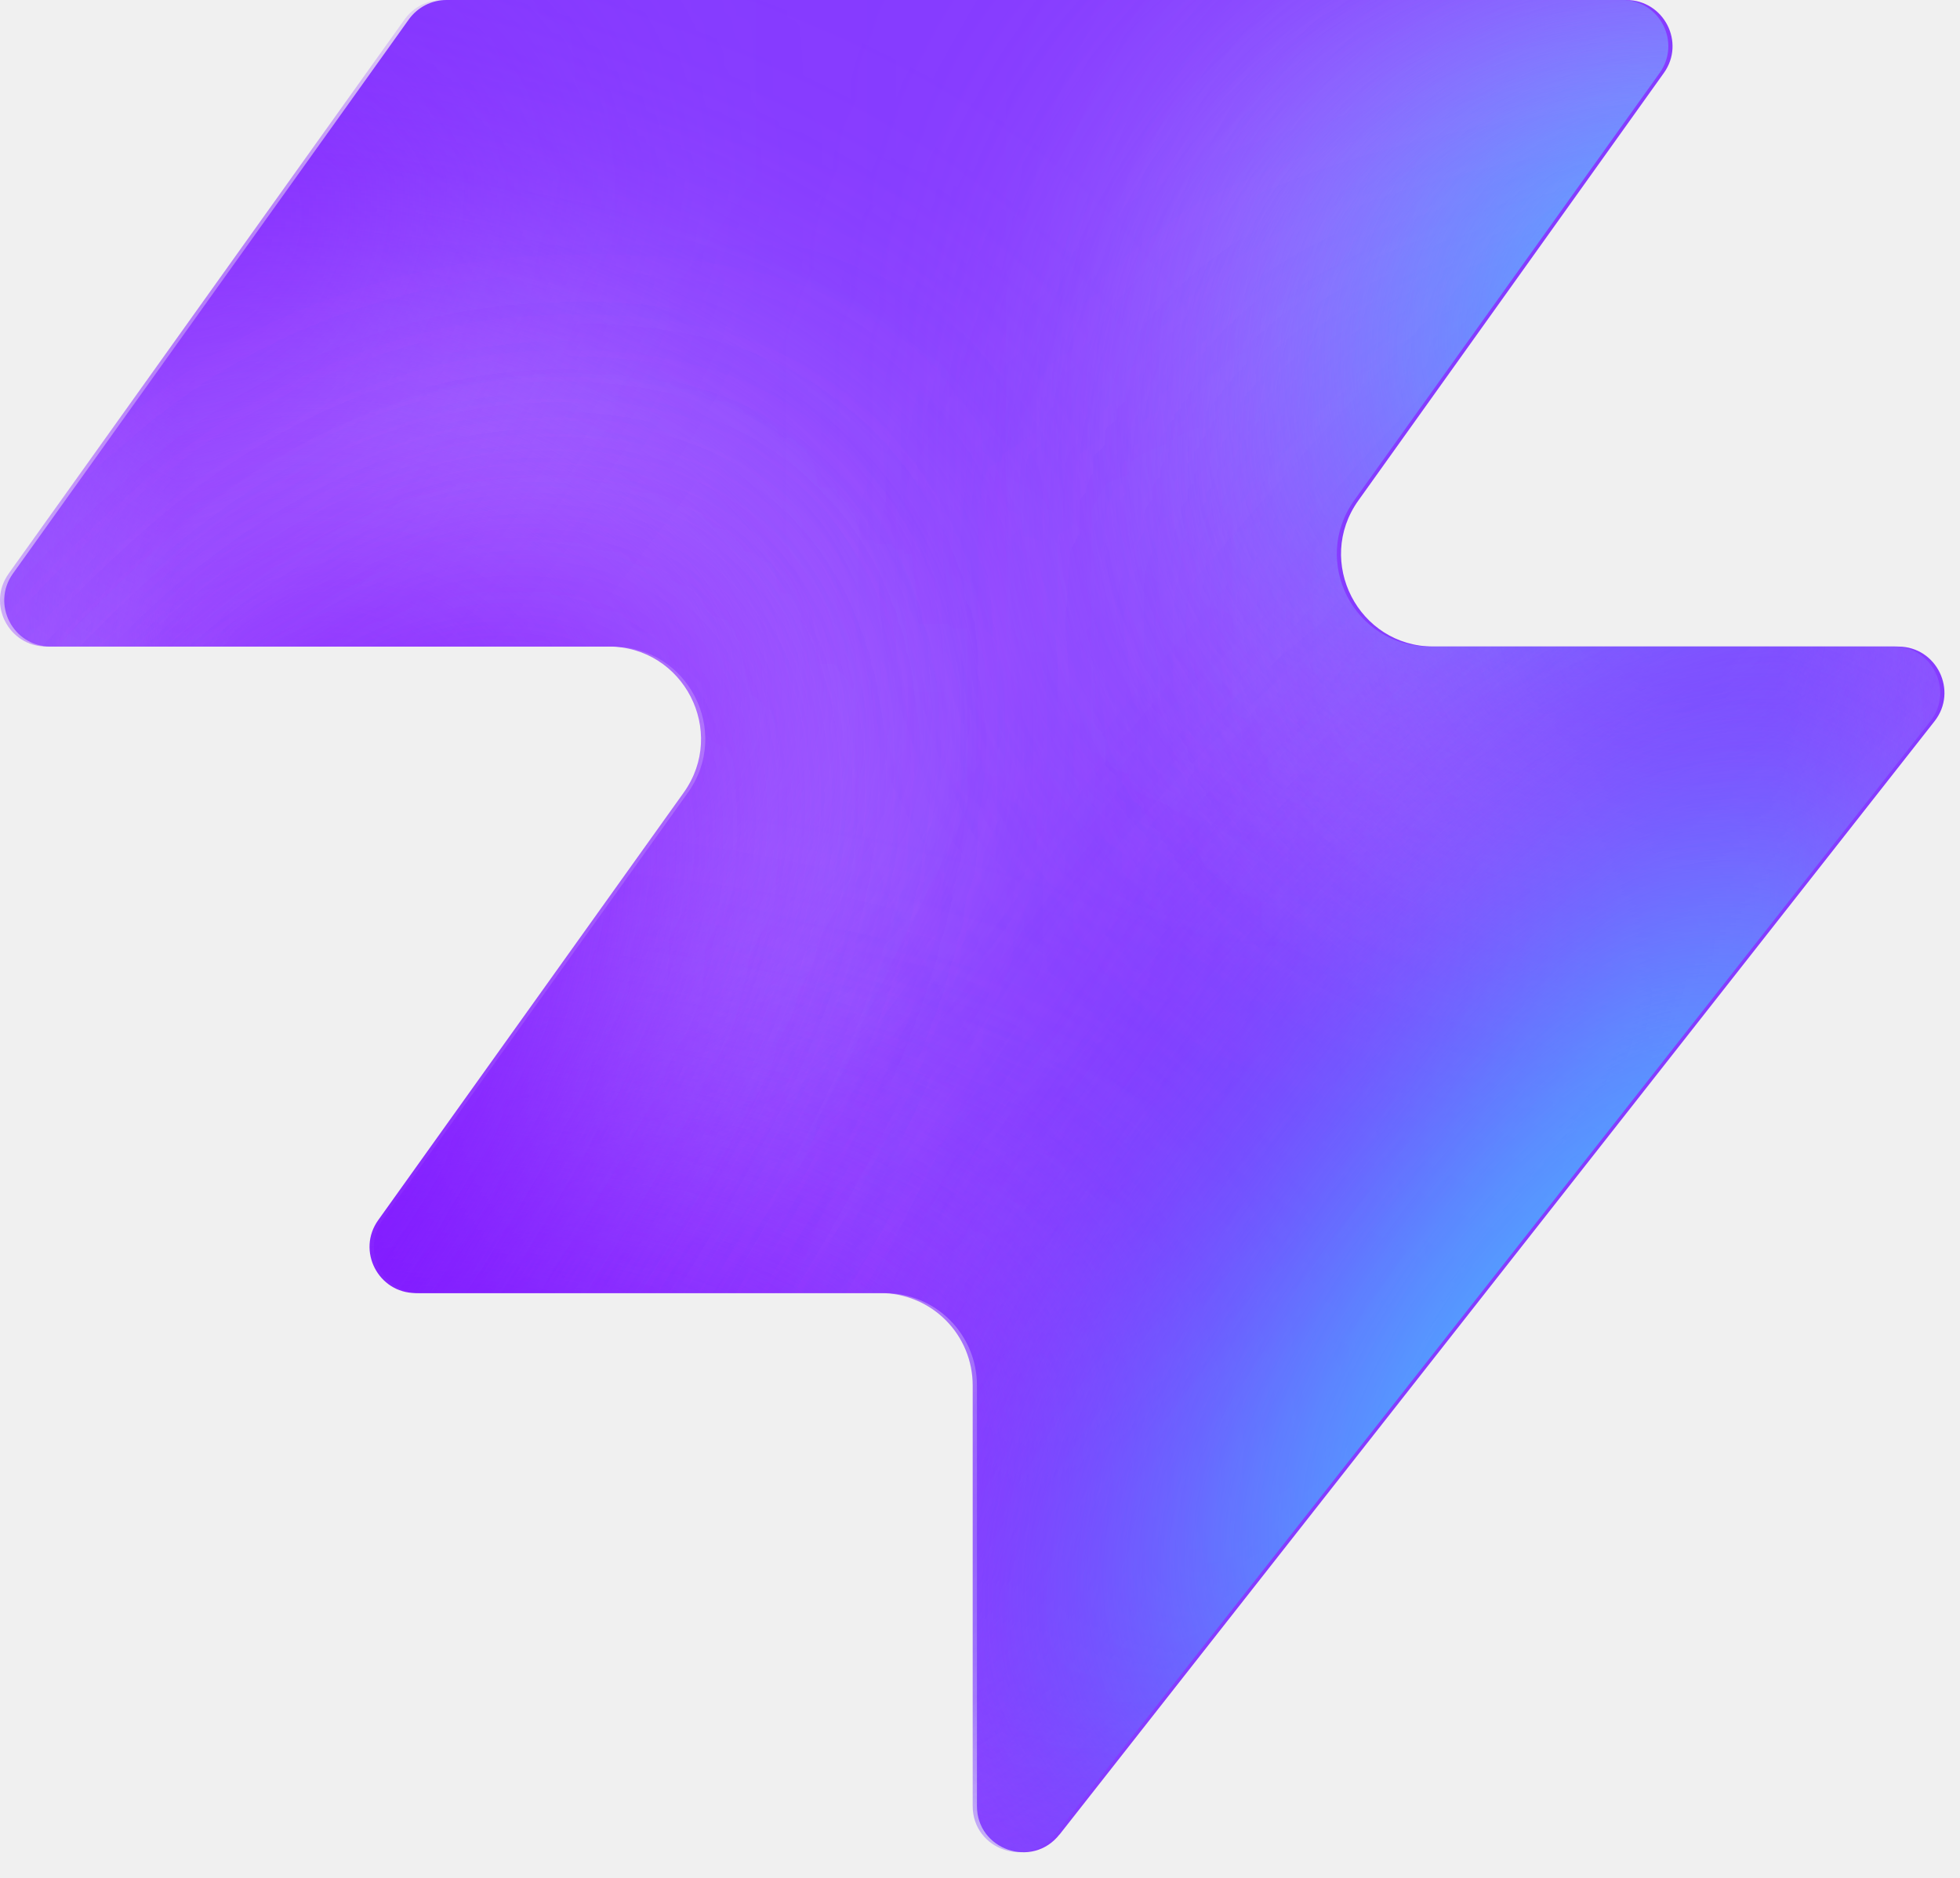
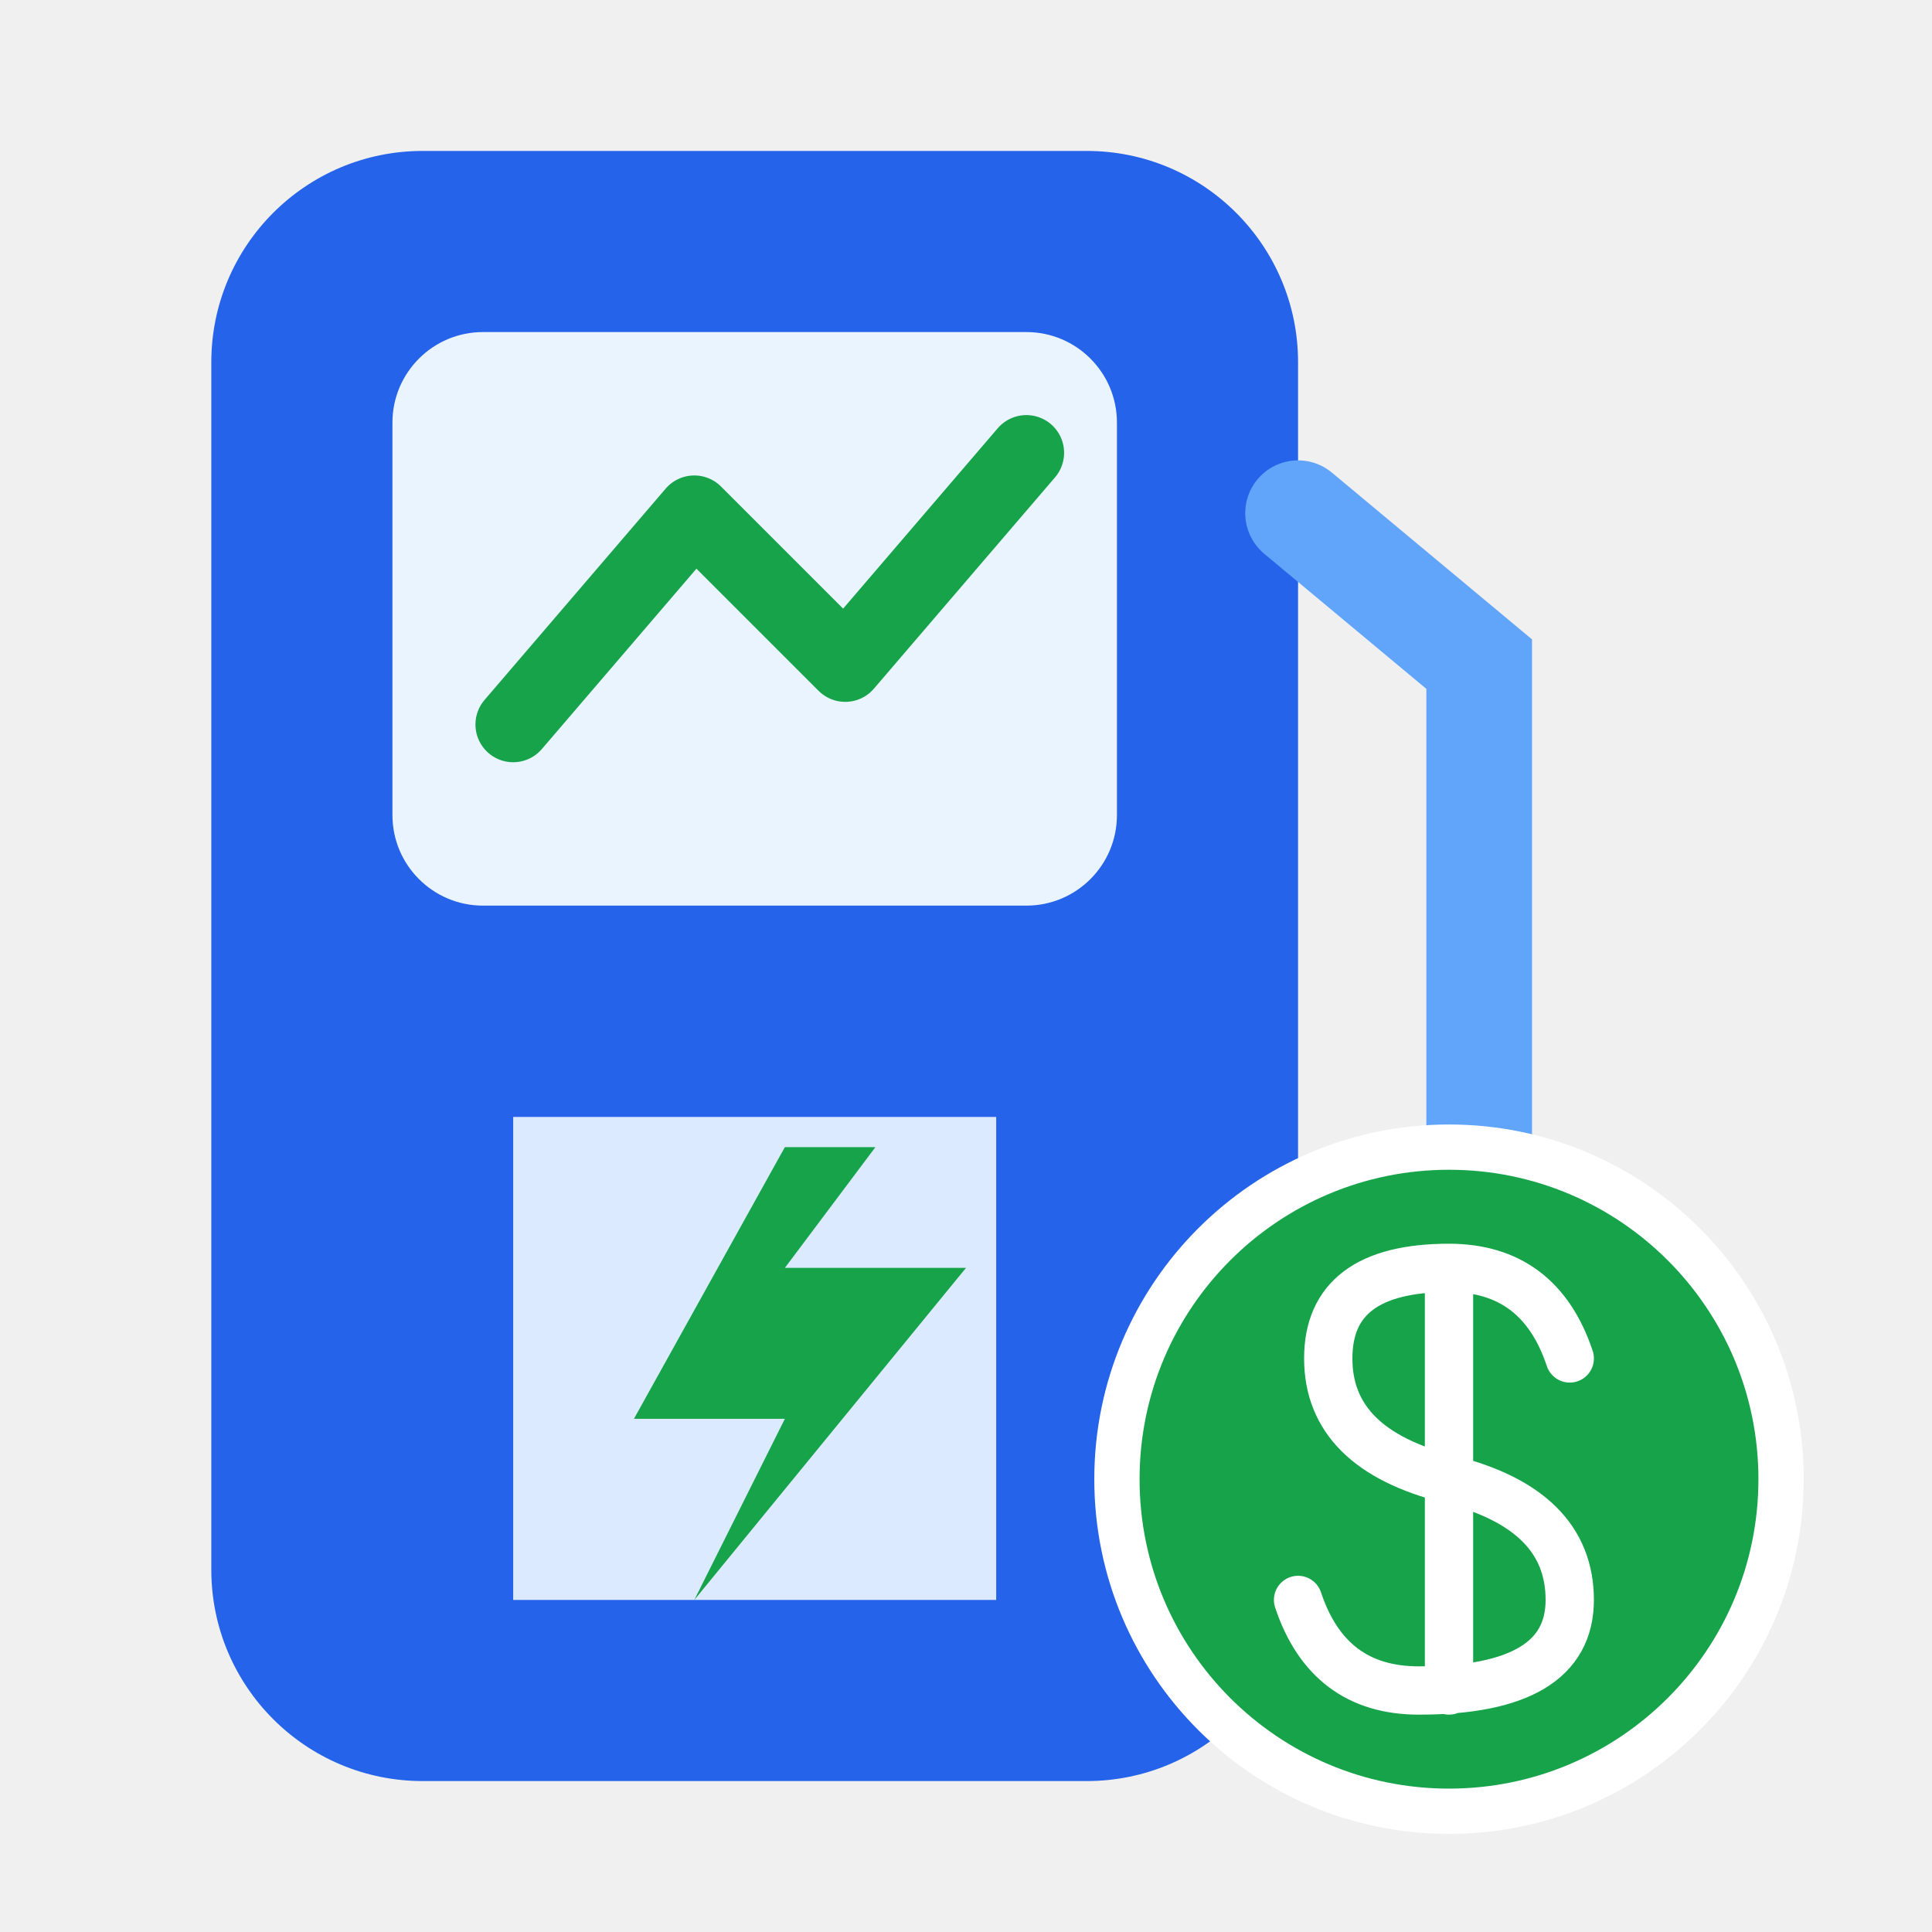
- <svg xmlns="http://www.w3.org/2000/svg" width="48" height="46" fill="none" viewBox="0 0 48 46">
-   <path fill="#863bff" d="M25.946 44.938c-.664.845-2.021.375-2.021-.698V33.937a2.26 2.26 0 0 0-2.262-2.262H10.287c-.92 0-1.456-1.04-.92-1.788l7.48-10.471c1.07-1.497 0-3.578-1.842-3.578H1.237c-.92 0-1.456-1.04-.92-1.788L10.013.474c.214-.297.556-.474.92-.474h28.894c.92 0 1.456 1.04.92 1.788l-7.48 10.471c-1.07 1.498 0 3.579 1.842 3.579h11.377c.943 0 1.473 1.088.89 1.83L25.947 44.94z" style="fill:#863bff;fill:color(display-p3 .525 .23 1);fill-opacity:1" />
-   <mask id="a" width="48" height="46" x="0" y="0" maskUnits="userSpaceOnUse" style="mask-type:alpha">
-     <path fill="#000" d="M25.842 44.938c-.664.844-2.021.375-2.021-.698V33.937a2.26 2.26 0 0 0-2.262-2.262H10.183c-.92 0-1.456-1.04-.92-1.788l7.48-10.471c1.07-1.498 0-3.579-1.842-3.579H1.133c-.92 0-1.456-1.04-.92-1.787L9.91.473c.214-.297.556-.474.92-.474h28.894c.92 0 1.456 1.04.92 1.788l-7.48 10.471c-1.07 1.498 0 3.578 1.842 3.578h11.377c.943 0 1.473 1.088.89 1.832L25.843 44.94z" style="fill:#000;fill-opacity:1" />
-   </mask>
-   <g mask="url(#a)">
-     <g filter="url(#b)">
-       <ellipse cx="5.508" cy="14.704" fill="#ede6ff" rx="5.508" ry="14.704" style="fill:#ede6ff;fill:color(display-p3 .927 .903 1);fill-opacity:1" transform="matrix(.00324 1 1 -.00324 -4.47 31.516)" />
-     </g>
-     <g filter="url(#c)">
-       <ellipse cx="10.399" cy="29.851" fill="#ede6ff" rx="10.399" ry="29.851" style="fill:#ede6ff;fill:color(display-p3 .927 .903 1);fill-opacity:1" transform="matrix(.00324 1 1 -.00324 -39.328 7.883)" />
-     </g>
-     <g filter="url(#d)">
-       <ellipse cx="5.508" cy="30.487" fill="#7e14ff" rx="5.508" ry="30.487" style="fill:#7e14ff;fill:color(display-p3 .492 .077 1);fill-opacity:1" transform="rotate(89.814 -25.913 -14.639)scale(1 -1)" />
-     </g>
-     <g filter="url(#e)">
-       <ellipse cx="5.508" cy="30.599" fill="#7e14ff" rx="5.508" ry="30.599" style="fill:#7e14ff;fill:color(display-p3 .492 .077 1);fill-opacity:1" transform="rotate(89.814 -32.644 -3.334)scale(1 -1)" />
-     </g>
-     <g filter="url(#f)">
-       <ellipse cx="5.508" cy="30.599" fill="#7e14ff" rx="5.508" ry="30.599" style="fill:#7e14ff;fill:color(display-p3 .492 .077 1);fill-opacity:1" transform="matrix(.00324 1 1 -.00324 -34.34 30.47)" />
-     </g>
-     <g filter="url(#g)">
-       <ellipse cx="14.072" cy="22.078" fill="#ede6ff" rx="14.072" ry="22.078" style="fill:#ede6ff;fill:color(display-p3 .927 .903 1);fill-opacity:1" transform="rotate(93.35 24.506 48.493)scale(-1 1)" />
-     </g>
-     <g filter="url(#h)">
-       <ellipse cx="3.47" cy="21.501" fill="#7e14ff" rx="3.47" ry="21.501" style="fill:#7e14ff;fill:color(display-p3 .492 .077 1);fill-opacity:1" transform="rotate(89.009 28.708 47.59)scale(-1 1)" />
-     </g>
-     <g filter="url(#i)">
-       <ellipse cx="3.47" cy="21.501" fill="#7e14ff" rx="3.47" ry="21.501" style="fill:#7e14ff;fill:color(display-p3 .492 .077 1);fill-opacity:1" transform="rotate(89.009 28.708 47.59)scale(-1 1)" />
-     </g>
-     <g filter="url(#j)">
-       <ellipse cx=".387" cy="8.972" fill="#7e14ff" rx="4.407" ry="29.108" style="fill:#7e14ff;fill:color(display-p3 .492 .077 1);fill-opacity:1" transform="rotate(39.51 .387 8.972)" />
-     </g>
-     <g filter="url(#k)">
-       <ellipse cx="47.523" cy="-6.092" fill="#7e14ff" rx="4.407" ry="29.108" style="fill:#7e14ff;fill:color(display-p3 .492 .077 1);fill-opacity:1" transform="rotate(37.892 47.523 -6.092)" />
-     </g>
-     <g filter="url(#l)">
-       <ellipse cx="41.412" cy="6.333" fill="#47bfff" rx="5.971" ry="9.665" style="fill:#47bfff;fill:color(display-p3 .28 .748 1);fill-opacity:1" transform="rotate(37.892 41.412 6.333)" />
-     </g>
-     <g filter="url(#m)">
-       <ellipse cx="-1.879" cy="38.332" fill="#7e14ff" rx="4.407" ry="29.108" style="fill:#7e14ff;fill:color(display-p3 .492 .077 1);fill-opacity:1" transform="rotate(37.892 -1.88 38.332)" />
-     </g>
-     <g filter="url(#n)">
-       <ellipse cx="-1.879" cy="38.332" fill="#7e14ff" rx="4.407" ry="29.108" style="fill:#7e14ff;fill:color(display-p3 .492 .077 1);fill-opacity:1" transform="rotate(37.892 -1.88 38.332)" />
-     </g>
-     <g filter="url(#o)">
-       <ellipse cx="35.651" cy="29.907" fill="#7e14ff" rx="4.407" ry="29.108" style="fill:#7e14ff;fill:color(display-p3 .492 .077 1);fill-opacity:1" transform="rotate(37.892 35.651 29.907)" />
-     </g>
-     <g filter="url(#p)">
-       <ellipse cx="38.418" cy="32.4" fill="#47bfff" rx="5.971" ry="15.297" style="fill:#47bfff;fill:color(display-p3 .28 .748 1);fill-opacity:1" transform="rotate(37.892 38.418 32.4)" />
-     </g>
-   </g>
-   <defs>
-     <filter id="b" width="60.045" height="41.654" x="-19.77" y="16.149" color-interpolation-filters="sRGB" filterUnits="userSpaceOnUse">
-       <feFlood flood-opacity="0" result="BackgroundImageFix" />
-       <feBlend in="SourceGraphic" in2="BackgroundImageFix" result="shape" />
-       <feGaussianBlur result="effect1_foregroundBlur_2002_17158" stdDeviation="7.659" />
-     </filter>
-     <filter id="c" width="90.34" height="51.437" x="-54.613" y="-7.533" color-interpolation-filters="sRGB" filterUnits="userSpaceOnUse">
-       <feFlood flood-opacity="0" result="BackgroundImageFix" />
-       <feBlend in="SourceGraphic" in2="BackgroundImageFix" result="shape" />
-       <feGaussianBlur result="effect1_foregroundBlur_2002_17158" stdDeviation="7.659" />
-     </filter>
-     <filter id="d" width="79.355" height="29.4" x="-49.64" y="2.03" color-interpolation-filters="sRGB" filterUnits="userSpaceOnUse">
-       <feFlood flood-opacity="0" result="BackgroundImageFix" />
-       <feBlend in="SourceGraphic" in2="BackgroundImageFix" result="shape" />
-       <feGaussianBlur result="effect1_foregroundBlur_2002_17158" stdDeviation="4.596" />
-     </filter>
-     <filter id="e" width="79.579" height="29.4" x="-45.045" y="20.029" color-interpolation-filters="sRGB" filterUnits="userSpaceOnUse">
-       <feFlood flood-opacity="0" result="BackgroundImageFix" />
-       <feBlend in="SourceGraphic" in2="BackgroundImageFix" result="shape" />
-       <feGaussianBlur result="effect1_foregroundBlur_2002_17158" stdDeviation="4.596" />
-     </filter>
-     <filter id="f" width="79.579" height="29.4" x="-43.513" y="21.178" color-interpolation-filters="sRGB" filterUnits="userSpaceOnUse">
-       <feFlood flood-opacity="0" result="BackgroundImageFix" />
-       <feBlend in="SourceGraphic" in2="BackgroundImageFix" result="shape" />
-       <feGaussianBlur result="effect1_foregroundBlur_2002_17158" stdDeviation="4.596" />
-     </filter>
-     <filter id="g" width="74.749" height="58.852" x="15.756" y="-17.901" color-interpolation-filters="sRGB" filterUnits="userSpaceOnUse">
-       <feFlood flood-opacity="0" result="BackgroundImageFix" />
-       <feBlend in="SourceGraphic" in2="BackgroundImageFix" result="shape" />
-       <feGaussianBlur result="effect1_foregroundBlur_2002_17158" stdDeviation="7.659" />
-     </filter>
-     <filter id="h" width="61.377" height="25.362" x="23.548" y="2.284" color-interpolation-filters="sRGB" filterUnits="userSpaceOnUse">
-       <feFlood flood-opacity="0" result="BackgroundImageFix" />
-       <feBlend in="SourceGraphic" in2="BackgroundImageFix" result="shape" />
-       <feGaussianBlur result="effect1_foregroundBlur_2002_17158" stdDeviation="4.596" />
-     </filter>
-     <filter id="i" width="61.377" height="25.362" x="23.548" y="2.284" color-interpolation-filters="sRGB" filterUnits="userSpaceOnUse">
-       <feFlood flood-opacity="0" result="BackgroundImageFix" />
-       <feBlend in="SourceGraphic" in2="BackgroundImageFix" result="shape" />
-       <feGaussianBlur result="effect1_foregroundBlur_2002_17158" stdDeviation="4.596" />
-     </filter>
-     <filter id="j" width="56.045" height="63.649" x="-27.636" y="-22.853" color-interpolation-filters="sRGB" filterUnits="userSpaceOnUse">
-       <feFlood flood-opacity="0" result="BackgroundImageFix" />
-       <feBlend in="SourceGraphic" in2="BackgroundImageFix" result="shape" />
-       <feGaussianBlur result="effect1_foregroundBlur_2002_17158" stdDeviation="4.596" />
-     </filter>
-     <filter id="k" width="54.814" height="64.646" x="20.116" y="-38.415" color-interpolation-filters="sRGB" filterUnits="userSpaceOnUse">
-       <feFlood flood-opacity="0" result="BackgroundImageFix" />
-       <feBlend in="SourceGraphic" in2="BackgroundImageFix" result="shape" />
-       <feGaussianBlur result="effect1_foregroundBlur_2002_17158" stdDeviation="4.596" />
-     </filter>
-     <filter id="l" width="33.541" height="35.313" x="24.641" y="-11.323" color-interpolation-filters="sRGB" filterUnits="userSpaceOnUse">
-       <feFlood flood-opacity="0" result="BackgroundImageFix" />
-       <feBlend in="SourceGraphic" in2="BackgroundImageFix" result="shape" />
-       <feGaussianBlur result="effect1_foregroundBlur_2002_17158" stdDeviation="4.596" />
-     </filter>
-     <filter id="m" width="54.814" height="64.646" x="-29.286" y="6.009" color-interpolation-filters="sRGB" filterUnits="userSpaceOnUse">
-       <feFlood flood-opacity="0" result="BackgroundImageFix" />
-       <feBlend in="SourceGraphic" in2="BackgroundImageFix" result="shape" />
-       <feGaussianBlur result="effect1_foregroundBlur_2002_17158" stdDeviation="4.596" />
-     </filter>
-     <filter id="n" width="54.814" height="64.646" x="-29.286" y="6.009" color-interpolation-filters="sRGB" filterUnits="userSpaceOnUse">
-       <feFlood flood-opacity="0" result="BackgroundImageFix" />
-       <feBlend in="SourceGraphic" in2="BackgroundImageFix" result="shape" />
-       <feGaussianBlur result="effect1_foregroundBlur_2002_17158" stdDeviation="4.596" />
-     </filter>
-     <filter id="o" width="54.814" height="64.646" x="8.244" y="-2.416" color-interpolation-filters="sRGB" filterUnits="userSpaceOnUse">
-       <feFlood flood-opacity="0" result="BackgroundImageFix" />
-       <feBlend in="SourceGraphic" in2="BackgroundImageFix" result="shape" />
-       <feGaussianBlur result="effect1_foregroundBlur_2002_17158" stdDeviation="4.596" />
-     </filter>
-     <filter id="p" width="39.409" height="43.623" x="18.713" y="10.588" color-interpolation-filters="sRGB" filterUnits="userSpaceOnUse">
-       <feFlood flood-opacity="0" result="BackgroundImageFix" />
-       <feBlend in="SourceGraphic" in2="BackgroundImageFix" result="shape" />
-       <feGaussianBlur result="effect1_foregroundBlur_2002_17158" stdDeviation="4.596" />
-     </filter>
-   </defs>
+ <svg xmlns="http://www.w3.org/2000/svg" viewBox="0 0 64 64">
+   <rect x="7" y="5" width="36" height="54" rx="7" fill="#2563EB" />
+   <rect x="13" y="11" width="24" height="19" rx="3" fill="#EAF4FF" />
+   <path d="M17 24l6-7 5 5 6-7" fill="none" stroke="#16A34A" stroke-width="2.5" stroke-linecap="round" stroke-linejoin="round" />
+   <path d="M43 17l6 5v19q0 5 5 5" fill="none" stroke="#60A5FA" stroke-width="3.5" stroke-linecap="round" />
+   <path d="M17 37h16v16H17z" fill="#DBEAFE" />
+   <path d="M26 38l-5 9h5l-3 6 9-11h-6l3-4z" fill="#16A34A" />
+   <circle cx="48" cy="49" r="11" fill="#16A34A" stroke="#fff" stroke-width="1.5" />
+   <path d="M48 42v14m4-11q-1-3-4-3-4 0-4 3            0 3 4 4 4 1 4 4t-5 3q-3 0-4-3" fill="none" stroke="#fff" stroke-width="1.6" stroke-linecap="round" />
</svg>
